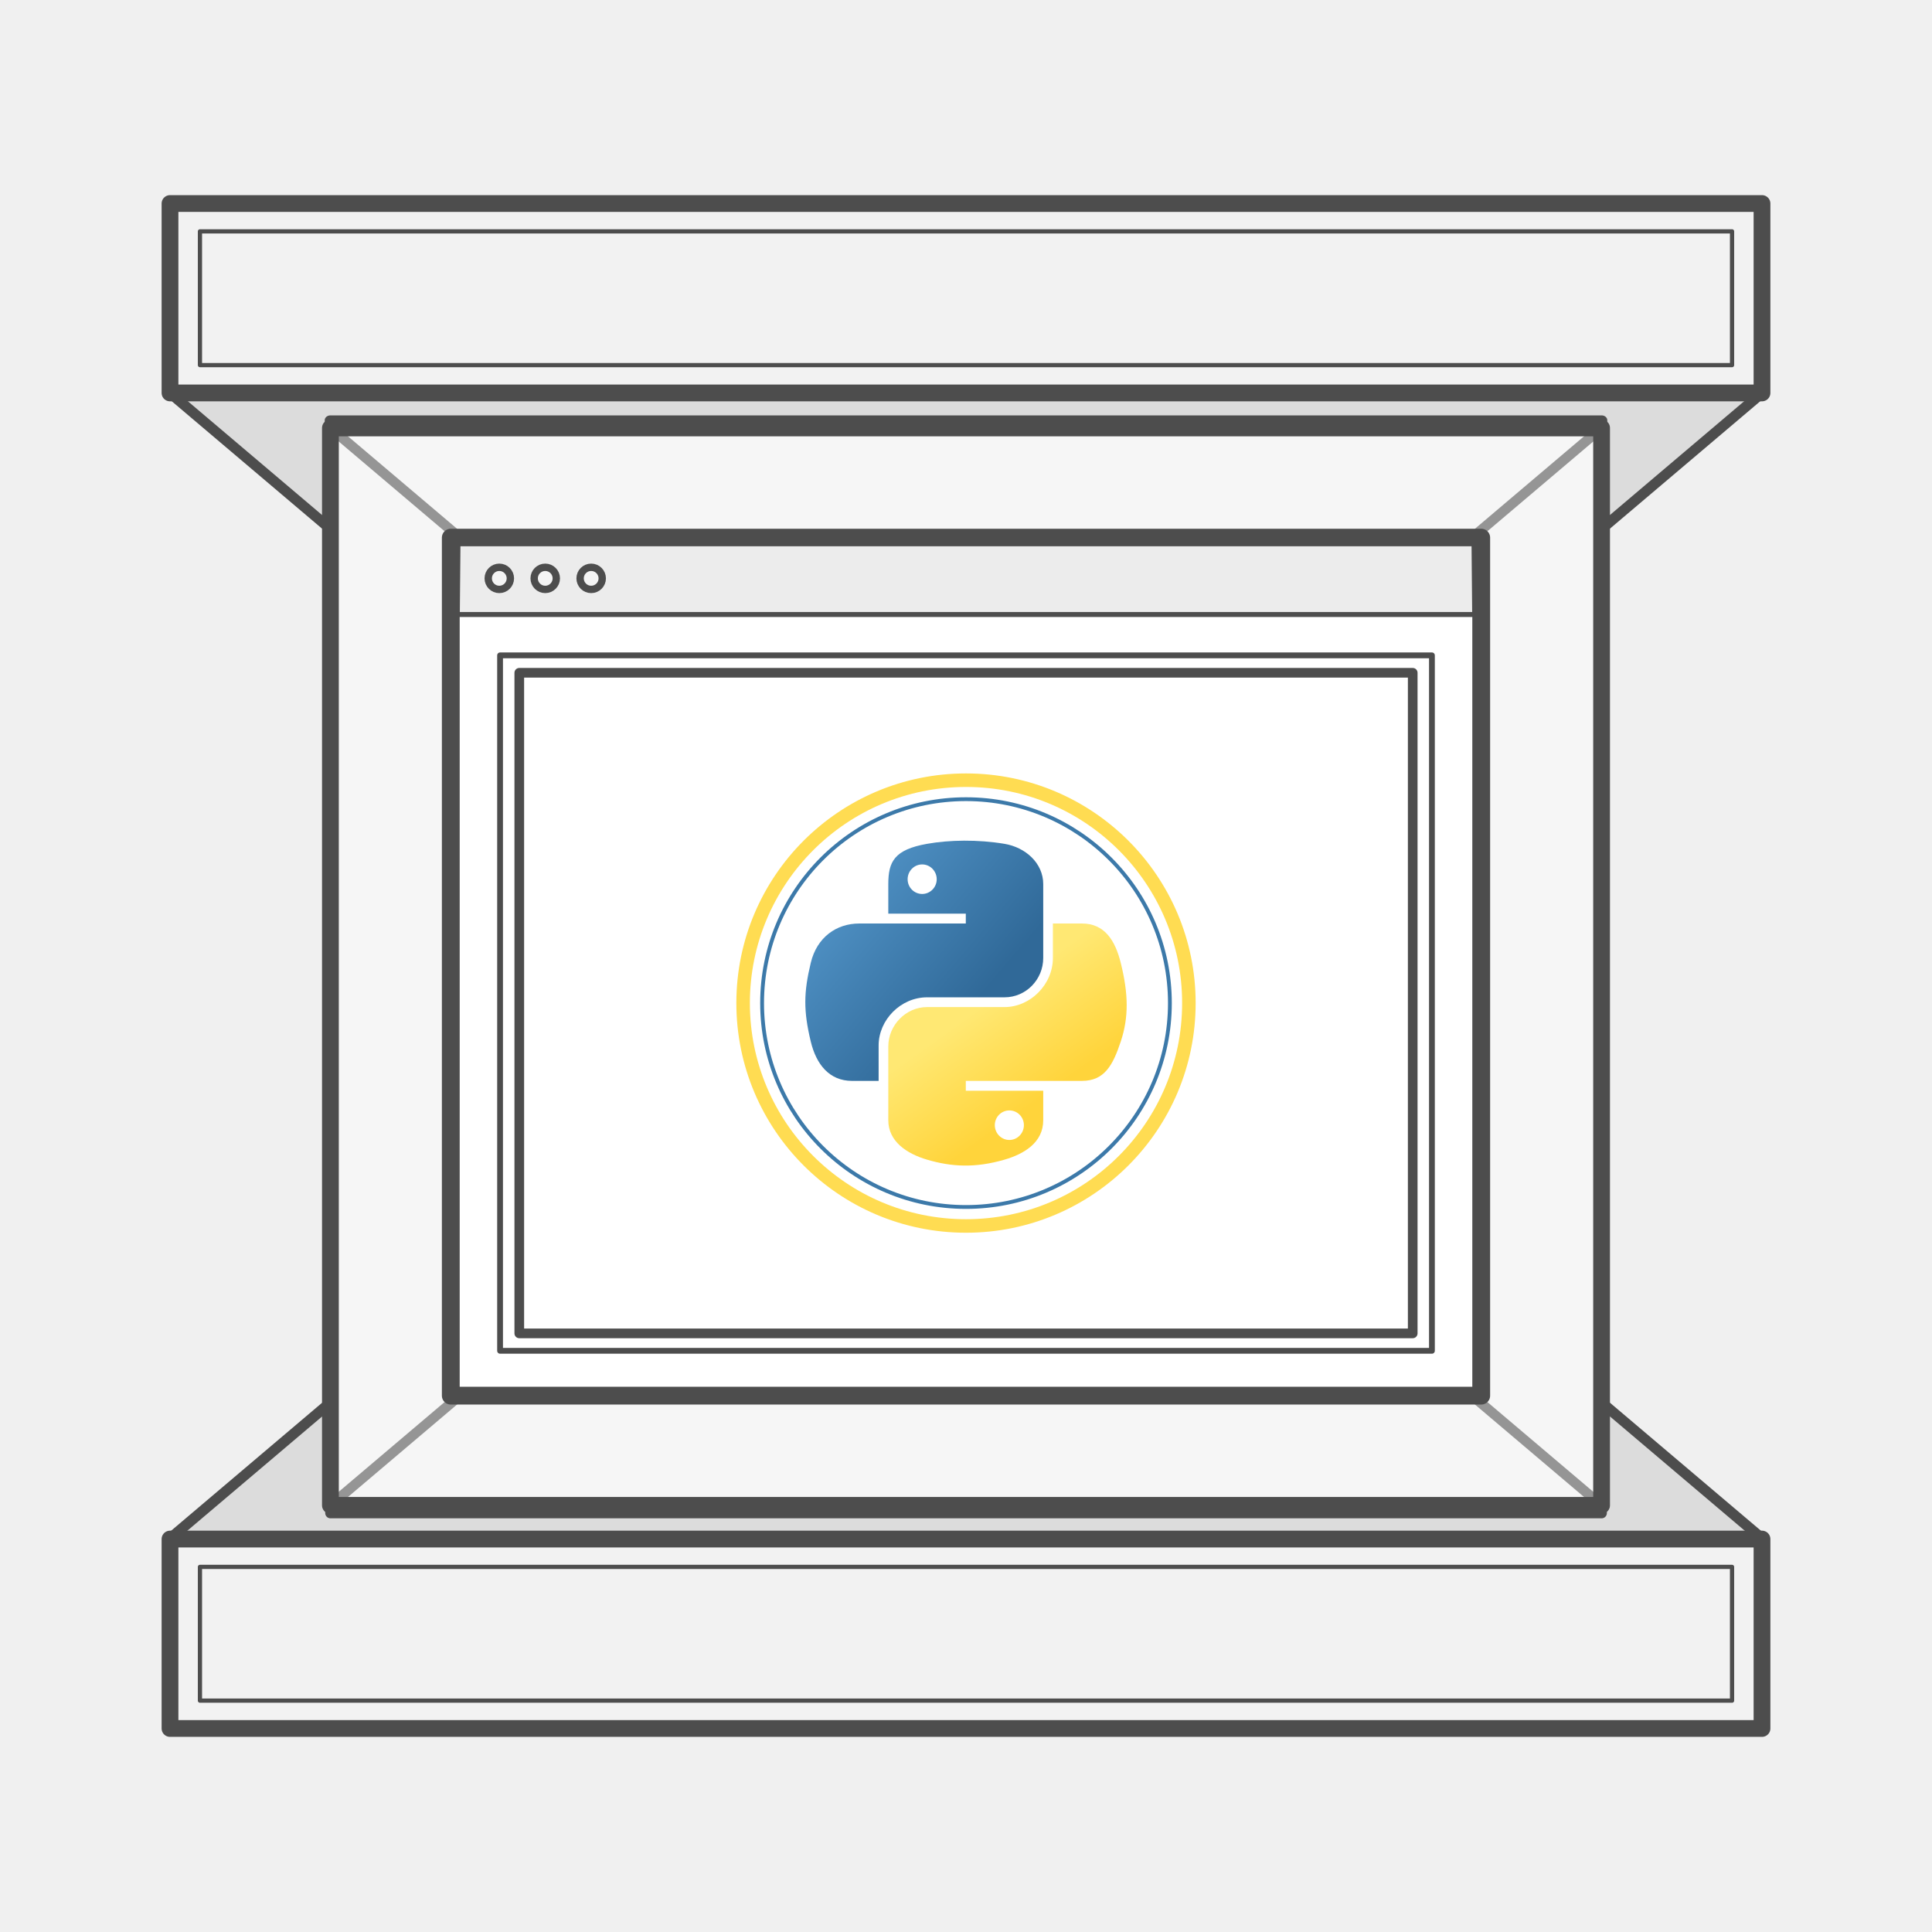
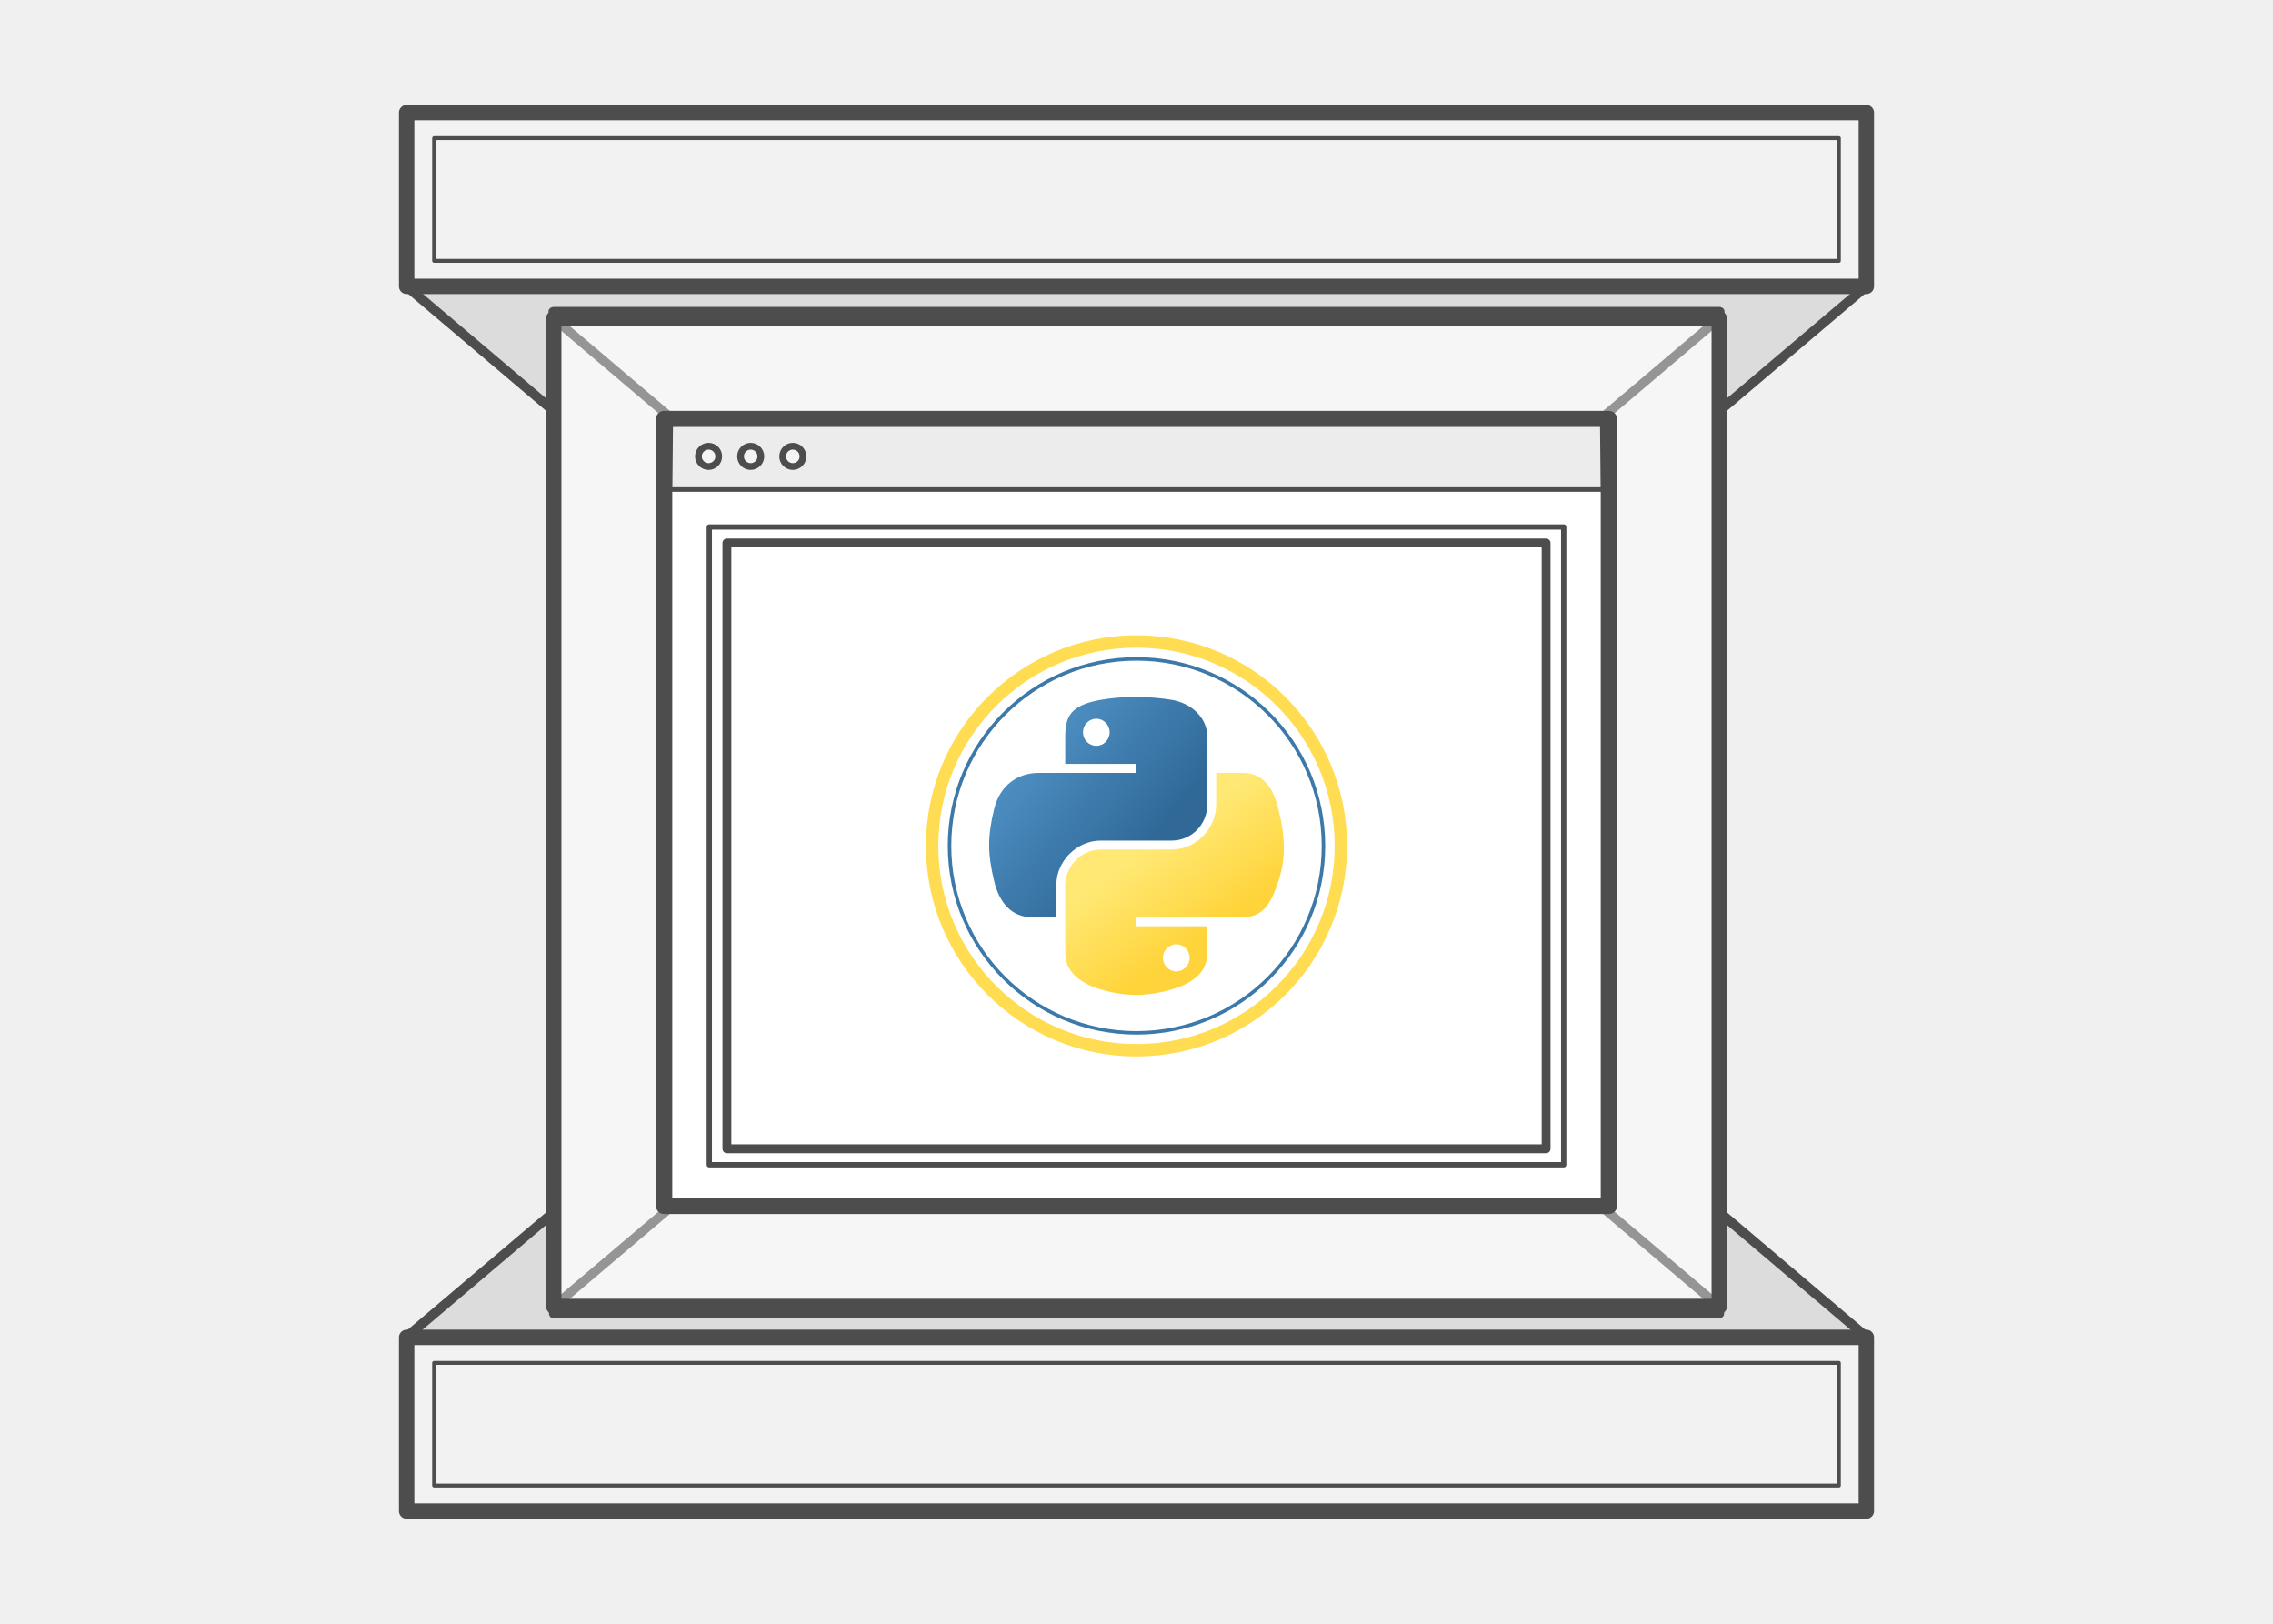
- <svg xmlns="http://www.w3.org/2000/svg" xmlns:xlink="http://www.w3.org/1999/xlink" width="141.111mm" height="141.111mm" viewBox="0 0 500 500" id="svg2" version="1.1">
+ <svg xmlns="http://www.w3.org/2000/svg" xmlns:xlink="http://www.w3.org/1999/xlink" width="197.556mm" height="141.111mm" viewBox="0 0 700 500" id="svg2" version="1.1">
  <defs id="defs4">
    <linearGradient id="linearGradient4671">
      <stop style="stop-color:#ffd43b;stop-opacity:1;" offset="0" id="stop4673" />
      <stop style="stop-color:#ffe873;stop-opacity:1" offset="1" id="stop4675" />
    </linearGradient>
    <linearGradient id="linearGradient4689">
      <stop style="stop-color:#5a9fd4;stop-opacity:1;" offset="0" id="stop4691" />
      <stop style="stop-color:#306998;stop-opacity:1;" offset="1" id="stop4693" />
    </linearGradient>
    <linearGradient id="linearGradient2795">
      <stop id="stop2797" offset="0" style="stop-color:#b8b8b8;stop-opacity:0.498;" />
      <stop id="stop2799" offset="1" style="stop-color:#7f7f7f;stop-opacity:0;" />
    </linearGradient>
    <linearGradient id="linearGradient2787">
      <stop id="stop2789" offset="0" style="stop-color:#7f7f7f;stop-opacity:0.5;" />
      <stop id="stop2791" offset="1" style="stop-color:#7f7f7f;stop-opacity:0;" />
    </linearGradient>
    <linearGradient id="linearGradient3676">
      <stop id="stop3678" offset="0" style="stop-color:#b2b2b2;stop-opacity:0.5;" />
      <stop id="stop3680" offset="1" style="stop-color:#b3b3b3;stop-opacity:0;" />
    </linearGradient>
    <linearGradient id="linearGradient3236">
      <stop id="stop3244" offset="0" style="stop-color:#f4f4f4;stop-opacity:1" />
      <stop id="stop3240" offset="1" style="stop-color:white;stop-opacity:1" />
    </linearGradient>
    <linearGradient gradientTransform="translate(100.2702,99.61116)" gradientUnits="userSpaceOnUse" xlink:href="#linearGradient4671" id="linearGradient2987" y2="144.757" x2="-65.309" y1="144.757" x1="224.24" />
    <linearGradient gradientTransform="translate(100.2702,99.61116)" gradientUnits="userSpaceOnUse" xlink:href="#linearGradient4689" id="linearGradient2990" y2="76.313" x2="26.67" y1="77.476" x1="172.942" />
    <linearGradient y2="76.313" x2="26.67" y1="77.476" x1="172.942" gradientTransform="translate(100.2702,99.61116)" gradientUnits="userSpaceOnUse" id="linearGradient2587" xlink:href="#linearGradient4689" />
    <linearGradient y2="144.757" x2="-65.309" y1="144.757" x1="224.24" gradientTransform="translate(100.2702,99.61116)" gradientUnits="userSpaceOnUse" id="linearGradient2589" xlink:href="#linearGradient4671" />
    <linearGradient y2="76.313" x2="26.67" y1="77.476" x1="172.942" gradientTransform="translate(100.2702,99.61116)" gradientUnits="userSpaceOnUse" id="linearGradient2248" xlink:href="#linearGradient4689" />
    <linearGradient y2="144.757" x2="-65.309" y1="144.757" x1="224.24" gradientTransform="translate(100.2702,99.61116)" gradientUnits="userSpaceOnUse" id="linearGradient2250" xlink:href="#linearGradient4671" />
    <linearGradient y2="144.757" x2="-65.309" y1="144.757" x1="224.24" gradientTransform="matrix(0.562541,0,0,0.567972,-11.5974,-7.60954)" gradientUnits="userSpaceOnUse" id="linearGradient2255" xlink:href="#linearGradient4671" />
    <linearGradient y2="76.313" x2="26.67" y1="76.176" x1="172.942" gradientTransform="matrix(0.562541,0,0,0.567972,-11.5974,-7.60954)" gradientUnits="userSpaceOnUse" id="linearGradient2258" xlink:href="#linearGradient4689" />
    <radialGradient gradientUnits="userSpaceOnUse" gradientTransform="matrix(1,0,0,0.177966,0,108.7434)" r="29.037" fy="132.286" fx="61.519" cy="132.286" cx="61.519" id="radialGradient2801" xlink:href="#linearGradient2795" />
    <linearGradient y2="137.273" x2="112.031" y1="192.352" x1="150.961" gradientTransform="matrix(0.562541,0,0,0.567972,-1354.473,-21.87385)" gradientUnits="userSpaceOnUse" id="linearGradient1475" xlink:href="#linearGradient4671" />
    <linearGradient y2="114.398" x2="135.665" y1="20.604" x1="26.649" gradientTransform="matrix(0.562541,0,0,0.567972,-1354.473,-21.87385)" gradientUnits="userSpaceOnUse" id="linearGradient1478" xlink:href="#linearGradient4689" />
  </defs>
-   <g id="layer1" transform="translate(-100,-101.224)">
+   <g id="layer1" transform="translate(37.14285,467.3474)">
    <rect style="opacity:1;fill:#e6e6e6;fill-opacity:0;stroke:none;stroke-width:5;stroke-linecap:round;stroke-linejoin:round;stroke-miterlimit:4;stroke-dasharray:none;stroke-dashoffset:10.8;stroke-opacity:1" id="rect4136" width="500" height="500" x="100" y="101.224" />
-     <g id="g4518" style="fill:#dcdcdc;fill-opacity:1;stroke:#4d4d4d;stroke-width:3.166;stroke-linecap:round;stroke-linejoin:round;stroke-miterlimit:4;stroke-dasharray:none;stroke-opacity:1" transform="matrix(0.930942,0,0,0.7890429,24.17036,76.19261)">
-       <path style="fill:#dcdcdc;fill-opacity:1;fill-rule:evenodd;stroke:#4d4d4d;stroke-width:3.166;stroke-linecap:round;stroke-linejoin:round;stroke-miterlimit:4;stroke-dasharray:none;stroke-opacity:1" d="m 28.715,59.383 44.594,44.594 7.82e-4,-35.652 353.381,0 8.1e-4,35.652 44.594,-44.594 z" transform="translate(100,101.2234)" id="path4514" />
+     <rect style="opacity:1;fill:#efefef;fill-opacity:0;stroke:none;stroke-width:12;stroke-miterlimit:4;stroke-dasharray:none;stroke-opacity:0" id="rect4464" width="700" height="500" x="-37.143" y="-467.347" ry="0" />
+     <g id="g4466" transform="matrix(1.091128,0,0,1.091128,-69.03768,-600.5778)">
+       <g transform="matrix(0.930942,0,0,0.7890429,24.17036,76.19261)" style="fill:#dcdcdc;fill-opacity:1;stroke:#4d4d4d;stroke-width:3.166;stroke-linecap:round;stroke-linejoin:round;stroke-miterlimit:4;stroke-dasharray:none;stroke-opacity:1" id="g4518">
+         <path id="path4514" transform="translate(100,101.2234)" d="m 28.715,59.383 44.594,44.594 7.82e-4,-35.652 353.381,0 8.1e-4,35.652 44.594,-44.594 z" style="fill:#dcdcdc;fill-opacity:1;fill-rule:evenodd;stroke:#4d4d4d;stroke-width:3.166;stroke-linecap:round;stroke-linejoin:round;stroke-miterlimit:4;stroke-dasharray:none;stroke-opacity:1" />
+       </g>
+       <path style="fill:#f2f2f2;fill-rule:evenodd;stroke:#4d4d4d;stroke-width:4.341;stroke-linecap:round;stroke-linejoin:round;stroke-miterlimit:4;stroke-dasharray:none;stroke-opacity:1" d="m 143.997,202.917 0,-49.021 412.007,0 0,49.021 -412.007,0 0,-49.021" id="path4374" />
+       <path id="path5186" d="m 151.746,195.714 0,-34.614 396.508,0 0,34.614 -396.508,0 0,-34.614" style="fill:none;fill-rule:evenodd;stroke:#4d4d4d;stroke-width:1.094;stroke-linecap:round;stroke-linejoin:round;stroke-miterlimit:4;stroke-dasharray:none;stroke-opacity:1" />
+       <path id="path4502" d="m 185.511,490.806 80.843,-68.52" style="fill:none;fill-rule:evenodd;stroke:#4d4d4d;stroke-width:2.571;stroke-linecap:butt;stroke-linejoin:miter;stroke-miterlimit:4;stroke-dasharray:none;stroke-opacity:1" />
+       <path id="path4504" d="m 514.489,490.806 -83.652,-70.901" style="fill:none;fill-rule:evenodd;stroke:#4d4d4d;stroke-width:2.571;stroke-linecap:butt;stroke-linejoin:miter;stroke-miterlimit:4;stroke-dasharray:none;stroke-opacity:1" />
+       <path id="path4506" d="m 514.489,211.973 -79.528,67.406" style="fill:none;fill-rule:evenodd;stroke:#4d4d4d;stroke-width:2.571;stroke-linecap:butt;stroke-linejoin:miter;stroke-miterlimit:4;stroke-dasharray:none;stroke-opacity:1" />
+       <path id="path4508" d="m 185.511,211.973 66.613,56.46" style="fill:none;fill-rule:evenodd;stroke:#4d4d4d;stroke-width:2.571;stroke-linecap:butt;stroke-linejoin:miter;stroke-miterlimit:4;stroke-dasharray:none;stroke-opacity:1" />
+       <path id="path4485" d="m 143.835,499.531 412.35,0 -41.686,-35.332 -10e-6,28.608 -328.977,-3e-5 0,-28.608 -41.687,35.333" style="fill:#dcdcdc;fill-opacity:1;fill-rule:evenodd;stroke:#4d4d4d;stroke-width:2.713;stroke-linecap:round;stroke-linejoin:round;stroke-miterlimit:4;stroke-dasharray:none;stroke-opacity:1" />
+       <rect y="211.973" x="185.511" height="278.833" width="328.977" id="rect4138" style="opacity:1;fill:#ffffff;fill-opacity:0.406;stroke:#4d4d4d;stroke-width:4.341;stroke-linecap:round;stroke-linejoin:round;stroke-miterlimit:4;stroke-dasharray:none;stroke-dashoffset:10.8;stroke-opacity:1" />
+       <rect y="240.364" x="216.663" height="222.052" width="266.675" id="rect4162" style="opacity:1;fill:#ffffff;fill-opacity:1;stroke:#4d4d4d;stroke-width:4.61;stroke-linecap:round;stroke-linejoin:round;stroke-miterlimit:4;stroke-dasharray:none;stroke-dashoffset:10.8;stroke-opacity:1" />
+       <g transform="matrix(0.7481731,0,0,0.7481731,1310.58,326.3962)" id="g4300">
+         <path style="fill:url(#linearGradient1478);fill-opacity:1" d="m -1284.563,-10.171 c -4.584,0.021 -8.961,0.412 -12.812,1.094 -11.346,2.005 -13.406,6.2 -13.406,13.938 l 0,10.219 26.812,0 0,3.406 -26.812,0 -10.062,0 c -7.793,0 -14.616,4.684 -16.75,13.594 -2.462,10.213 -2.571,16.586 0,27.25 1.906,7.938 6.457,13.594 14.25,13.594 l 9.219,0 0,-12.25 c 0,-8.85 7.657,-16.656 16.75,-16.656 l 26.781,0 c 7.455,0 13.406,-6.138 13.406,-13.625 l 0,-25.531 c 0,-7.266 -6.13,-12.725 -13.406,-13.938 -4.606,-0.767 -9.385,-1.115 -13.969,-1.094 z m -14.5,8.219 c 2.769,0 5.031,2.299 5.031,5.125 0,2.816 -2.262,5.094 -5.031,5.094 -2.78,-10e-7 -5.031,-2.277 -5.031,-5.094 0,-2.826 2.252,-5.125 5.031,-5.125 z" id="path1948" />
+         <path style="fill:url(#linearGradient1475);fill-opacity:1" d="m -1253.844,18.486 0,11.906 c 0,9.231 -7.826,17 -16.75,17 l -26.781,0 c -7.336,0 -13.406,6.278 -13.406,13.625 l 0,25.531 c 0,7.266 6.319,11.54 13.406,13.625 8.487,2.496 16.626,2.947 26.781,0 6.75,-1.954 13.406,-5.888 13.406,-13.625 l 0,-10.219 -26.781,0 0,-3.406 26.781,0 13.406,0 c 7.793,0 10.696,-5.435 13.406,-13.594 2.799,-8.399 2.68,-16.476 0,-27.25 -1.926,-7.757 -5.604,-13.594 -13.406,-13.594 l -10.062,0 z m -15.062,64.656 c 2.78,3e-6 5.031,2.277 5.031,5.094 0,2.826 -2.252,5.125 -5.031,5.125 -2.769,0 -5.031,-2.299 -5.031,-5.125 0,-2.816 2.262,-5.094 5.031,-5.094 z" id="path1950" />
+       </g>
+       <path id="path4304" d="m 218.353,260.26 263.295,0 -0.171,-18.313 -2.312,0 -260.64,0 z" style="fill:#ececec;fill-rule:evenodd;stroke:#4d4d4d;stroke-width:1.29;stroke-linecap:butt;stroke-linejoin:miter;stroke-miterlimit:4;stroke-dasharray:none;stroke-opacity:1" />
+       <circle r="2.866" cy="250.903" cx="229.218" id="path4310" style="opacity:1;fill:#ffffff;fill-opacity:0.406;stroke:#4d4d4d;stroke-width:1.906;stroke-linecap:round;stroke-linejoin:round;stroke-miterlimit:4;stroke-dasharray:none;stroke-dashoffset:10.8;stroke-opacity:1" />
+       <circle r="2.866" style="opacity:1;fill:#ffffff;fill-opacity:0.406;stroke:#4d4d4d;stroke-width:1.906;stroke-linecap:round;stroke-linejoin:round;stroke-miterlimit:4;stroke-dasharray:none;stroke-dashoffset:10.8;stroke-opacity:1" id="circle4312" cx="241.107" cy="250.903" />
+       <circle r="2.866" cy="250.903" cx="252.996" id="circle4314" style="opacity:1;fill:#ffffff;fill-opacity:0.406;stroke:#4d4d4d;stroke-width:1.906;stroke-linecap:round;stroke-linejoin:round;stroke-miterlimit:4;stroke-dasharray:none;stroke-dashoffset:10.8;stroke-opacity:1" />
+       <rect y="270.828" x="229.418" height="179.986" width="241.163" id="rect4364" style="opacity:1;fill:#e6e6e6;fill-opacity:0;stroke:#4d4d4d;stroke-width:1.5;stroke-linecap:round;stroke-linejoin:round;stroke-miterlimit:4;stroke-dasharray:none;stroke-dashoffset:10.8;stroke-opacity:1" />
+       <path id="path5190" d="m 143.997,548.552 0,-49.021 412.007,0 0,49.021 -412.007,0 0,-49.021" style="fill:#f2f2f2;fill-rule:evenodd;stroke:#4d4d4d;stroke-width:4.341;stroke-linecap:round;stroke-linejoin:round;stroke-miterlimit:4;stroke-dasharray:none;stroke-opacity:1" />
+       <path style="fill:none;fill-rule:evenodd;stroke:#4d4d4d;stroke-width:1.094;stroke-linecap:round;stroke-linejoin:round;stroke-miterlimit:4;stroke-dasharray:none;stroke-opacity:1" d="m 151.746,541.348 0,-34.614 396.508,0 0,34.614 -396.508,0 0,-34.614" id="path5192" />
+       <rect style="opacity:1;fill:#e6e6e6;fill-opacity:0;stroke:#4d4d4d;stroke-width:2.5;stroke-linecap:round;stroke-linejoin:round;stroke-miterlimit:4;stroke-dasharray:none;stroke-dashoffset:10.8;stroke-opacity:1" id="rect5194" width="231.219" height="170.963" x="234.391" y="275.34" />
+       <circle style="opacity:1;fill:none;fill-opacity:1;stroke:#3c79a9;stroke-width:0.986;stroke-linecap:round;stroke-linejoin:round;stroke-miterlimit:4;stroke-dasharray:none;stroke-dashoffset:10.8;stroke-opacity:1" id="circle5260" cx="350" cy="360.821" r="52.769" />
+       <circle r="57.683" cy="360.821" cx="350" id="circle5262" style="opacity:1;fill:none;fill-opacity:1;stroke:#ffdc52;stroke-width:3.5;stroke-linecap:round;stroke-linejoin:round;stroke-miterlimit:4;stroke-dasharray:none;stroke-dashoffset:10.8;stroke-opacity:1" />
    </g>
-     <path id="path4374" d="m 143.997,202.917 0,-49.021 412.007,0 0,49.021 -412.007,0 0,-49.021" style="fill:#f2f2f2;fill-rule:evenodd;stroke:#4d4d4d;stroke-width:4.341;stroke-linecap:round;stroke-linejoin:round;stroke-miterlimit:4;stroke-dasharray:none;stroke-opacity:1" />
-     <path style="fill:none;fill-rule:evenodd;stroke:#4d4d4d;stroke-width:1.094;stroke-linecap:round;stroke-linejoin:round;stroke-miterlimit:4;stroke-dasharray:none;stroke-opacity:1" d="m 151.746,195.714 0,-34.614 396.508,0 0,34.614 -396.508,0 0,-34.614" id="path5186" />
-     <path style="fill:none;fill-rule:evenodd;stroke:#4d4d4d;stroke-width:2.571;stroke-linecap:butt;stroke-linejoin:miter;stroke-miterlimit:4;stroke-dasharray:none;stroke-opacity:1" d="m 185.511,490.806 80.843,-68.52" id="path4502" />
-     <path style="fill:none;fill-rule:evenodd;stroke:#4d4d4d;stroke-width:2.571;stroke-linecap:butt;stroke-linejoin:miter;stroke-miterlimit:4;stroke-dasharray:none;stroke-opacity:1" d="m 514.489,490.806 -83.652,-70.901" id="path4504" />
-     <path style="fill:none;fill-rule:evenodd;stroke:#4d4d4d;stroke-width:2.571;stroke-linecap:butt;stroke-linejoin:miter;stroke-miterlimit:4;stroke-dasharray:none;stroke-opacity:1" d="m 514.489,211.973 -79.528,67.406" id="path4506" />
-     <path style="fill:none;fill-rule:evenodd;stroke:#4d4d4d;stroke-width:2.571;stroke-linecap:butt;stroke-linejoin:miter;stroke-miterlimit:4;stroke-dasharray:none;stroke-opacity:1" d="m 185.511,211.973 66.613,56.46" id="path4508" />
-     <path style="fill:#dcdcdc;fill-opacity:1;fill-rule:evenodd;stroke:#4d4d4d;stroke-width:2.713;stroke-linecap:round;stroke-linejoin:round;stroke-miterlimit:4;stroke-dasharray:none;stroke-opacity:1" d="m 143.835,499.531 412.35,0 -41.686,-35.332 -10e-6,28.608 -328.977,-3e-5 0,-28.608 -41.687,35.333" id="path4485" />
-     <rect style="opacity:1;fill:#ffffff;fill-opacity:0.406;stroke:#4d4d4d;stroke-width:4.341;stroke-linecap:round;stroke-linejoin:round;stroke-miterlimit:4;stroke-dasharray:none;stroke-dashoffset:10.8;stroke-opacity:1" id="rect4138" width="328.977" height="278.833" x="185.511" y="211.973" />
-     <rect style="opacity:1;fill:#ffffff;fill-opacity:1;stroke:#4d4d4d;stroke-width:4.61;stroke-linecap:round;stroke-linejoin:round;stroke-miterlimit:4;stroke-dasharray:none;stroke-dashoffset:10.8;stroke-opacity:1" id="rect4162" width="266.675" height="222.052" x="216.663" y="240.364" />
-     <g id="g4300" transform="matrix(0.7481731,0,0,0.7481731,1310.58,326.3962)">
-       <path id="path1948" d="m -1284.563,-10.171 c -4.584,0.021 -8.961,0.412 -12.812,1.094 -11.346,2.005 -13.406,6.2 -13.406,13.938 l 0,10.219 26.812,0 0,3.406 -26.812,0 -10.062,0 c -7.793,0 -14.616,4.684 -16.75,13.594 -2.462,10.213 -2.571,16.586 0,27.25 1.906,7.938 6.457,13.594 14.25,13.594 l 9.219,0 0,-12.25 c 0,-8.85 7.657,-16.656 16.75,-16.656 l 26.781,0 c 7.455,0 13.406,-6.138 13.406,-13.625 l 0,-25.531 c 0,-7.266 -6.13,-12.725 -13.406,-13.938 -4.606,-0.767 -9.385,-1.115 -13.969,-1.094 z m -14.5,8.219 c 2.769,0 5.031,2.299 5.031,5.125 0,2.816 -2.262,5.094 -5.031,5.094 -2.78,-10e-7 -5.031,-2.277 -5.031,-5.094 0,-2.826 2.252,-5.125 5.031,-5.125 z" style="fill:url(#linearGradient1478);fill-opacity:1" />
-       <path id="path1950" d="m -1253.844,18.486 0,11.906 c 0,9.231 -7.826,17 -16.75,17 l -26.781,0 c -7.336,0 -13.406,6.278 -13.406,13.625 l 0,25.531 c 0,7.266 6.319,11.54 13.406,13.625 8.487,2.496 16.626,2.947 26.781,0 6.75,-1.954 13.406,-5.888 13.406,-13.625 l 0,-10.219 -26.781,0 0,-3.406 26.781,0 13.406,0 c 7.793,0 10.696,-5.435 13.406,-13.594 2.799,-8.399 2.68,-16.476 0,-27.25 -1.926,-7.757 -5.604,-13.594 -13.406,-13.594 l -10.062,0 z m -15.062,64.656 c 2.78,3e-6 5.031,2.277 5.031,5.094 0,2.826 -2.252,5.125 -5.031,5.125 -2.769,0 -5.031,-2.299 -5.031,-5.125 0,-2.816 2.262,-5.094 5.031,-5.094 z" style="fill:url(#linearGradient1475);fill-opacity:1" />
-     </g>
-     <path style="fill:#ececec;fill-rule:evenodd;stroke:#4d4d4d;stroke-width:1.29;stroke-linecap:butt;stroke-linejoin:miter;stroke-miterlimit:4;stroke-dasharray:none;stroke-opacity:1" d="m 218.353,260.26 263.295,0 -0.171,-18.313 -2.312,0 -260.64,0 z" id="path4304" />
-     <circle style="opacity:1;fill:#ffffff;fill-opacity:0.406;stroke:#4d4d4d;stroke-width:1.906;stroke-linecap:round;stroke-linejoin:round;stroke-miterlimit:4;stroke-dasharray:none;stroke-dashoffset:10.8;stroke-opacity:1" id="path4310" cx="229.218" cy="250.903" r="2.866" />
-     <circle cy="250.903" cx="241.107" id="circle4312" style="opacity:1;fill:#ffffff;fill-opacity:0.406;stroke:#4d4d4d;stroke-width:1.906;stroke-linecap:round;stroke-linejoin:round;stroke-miterlimit:4;stroke-dasharray:none;stroke-dashoffset:10.8;stroke-opacity:1" r="2.866" />
-     <circle style="opacity:1;fill:#ffffff;fill-opacity:0.406;stroke:#4d4d4d;stroke-width:1.906;stroke-linecap:round;stroke-linejoin:round;stroke-miterlimit:4;stroke-dasharray:none;stroke-dashoffset:10.8;stroke-opacity:1" id="circle4314" cx="252.996" cy="250.903" r="2.866" />
-     <rect style="opacity:1;fill:#e6e6e6;fill-opacity:0;stroke:#4d4d4d;stroke-width:1.5;stroke-linecap:round;stroke-linejoin:round;stroke-miterlimit:4;stroke-dasharray:none;stroke-dashoffset:10.8;stroke-opacity:1" id="rect4364" width="241.163" height="179.986" x="229.418" y="270.828" />
-     <path style="fill:#f2f2f2;fill-rule:evenodd;stroke:#4d4d4d;stroke-width:4.341;stroke-linecap:round;stroke-linejoin:round;stroke-miterlimit:4;stroke-dasharray:none;stroke-opacity:1" d="m 143.997,548.552 0,-49.021 412.007,0 0,49.021 -412.007,0 0,-49.021" id="path5190" />
-     <path id="path5192" d="m 151.746,541.348 0,-34.614 396.508,0 0,34.614 -396.508,0 0,-34.614" style="fill:none;fill-rule:evenodd;stroke:#4d4d4d;stroke-width:1.094;stroke-linecap:round;stroke-linejoin:round;stroke-miterlimit:4;stroke-dasharray:none;stroke-opacity:1" />
-     <rect y="275.34" x="234.391" height="170.963" width="231.219" id="rect5194" style="opacity:1;fill:#e6e6e6;fill-opacity:0;stroke:#4d4d4d;stroke-width:2.5;stroke-linecap:round;stroke-linejoin:round;stroke-miterlimit:4;stroke-dasharray:none;stroke-dashoffset:10.8;stroke-opacity:1" />
-     <circle r="52.769" cy="360.821" cx="350" id="circle5260" style="opacity:1;fill:none;fill-opacity:1;stroke:#3c79a9;stroke-width:0.986;stroke-linecap:round;stroke-linejoin:round;stroke-miterlimit:4;stroke-dasharray:none;stroke-dashoffset:10.8;stroke-opacity:1" />
-     <circle style="opacity:1;fill:none;fill-opacity:1;stroke:#ffdc52;stroke-width:3.5;stroke-linecap:round;stroke-linejoin:round;stroke-miterlimit:4;stroke-dasharray:none;stroke-dashoffset:10.8;stroke-opacity:1" id="circle5262" cx="350" cy="360.821" r="57.683" />
  </g>
</svg>
